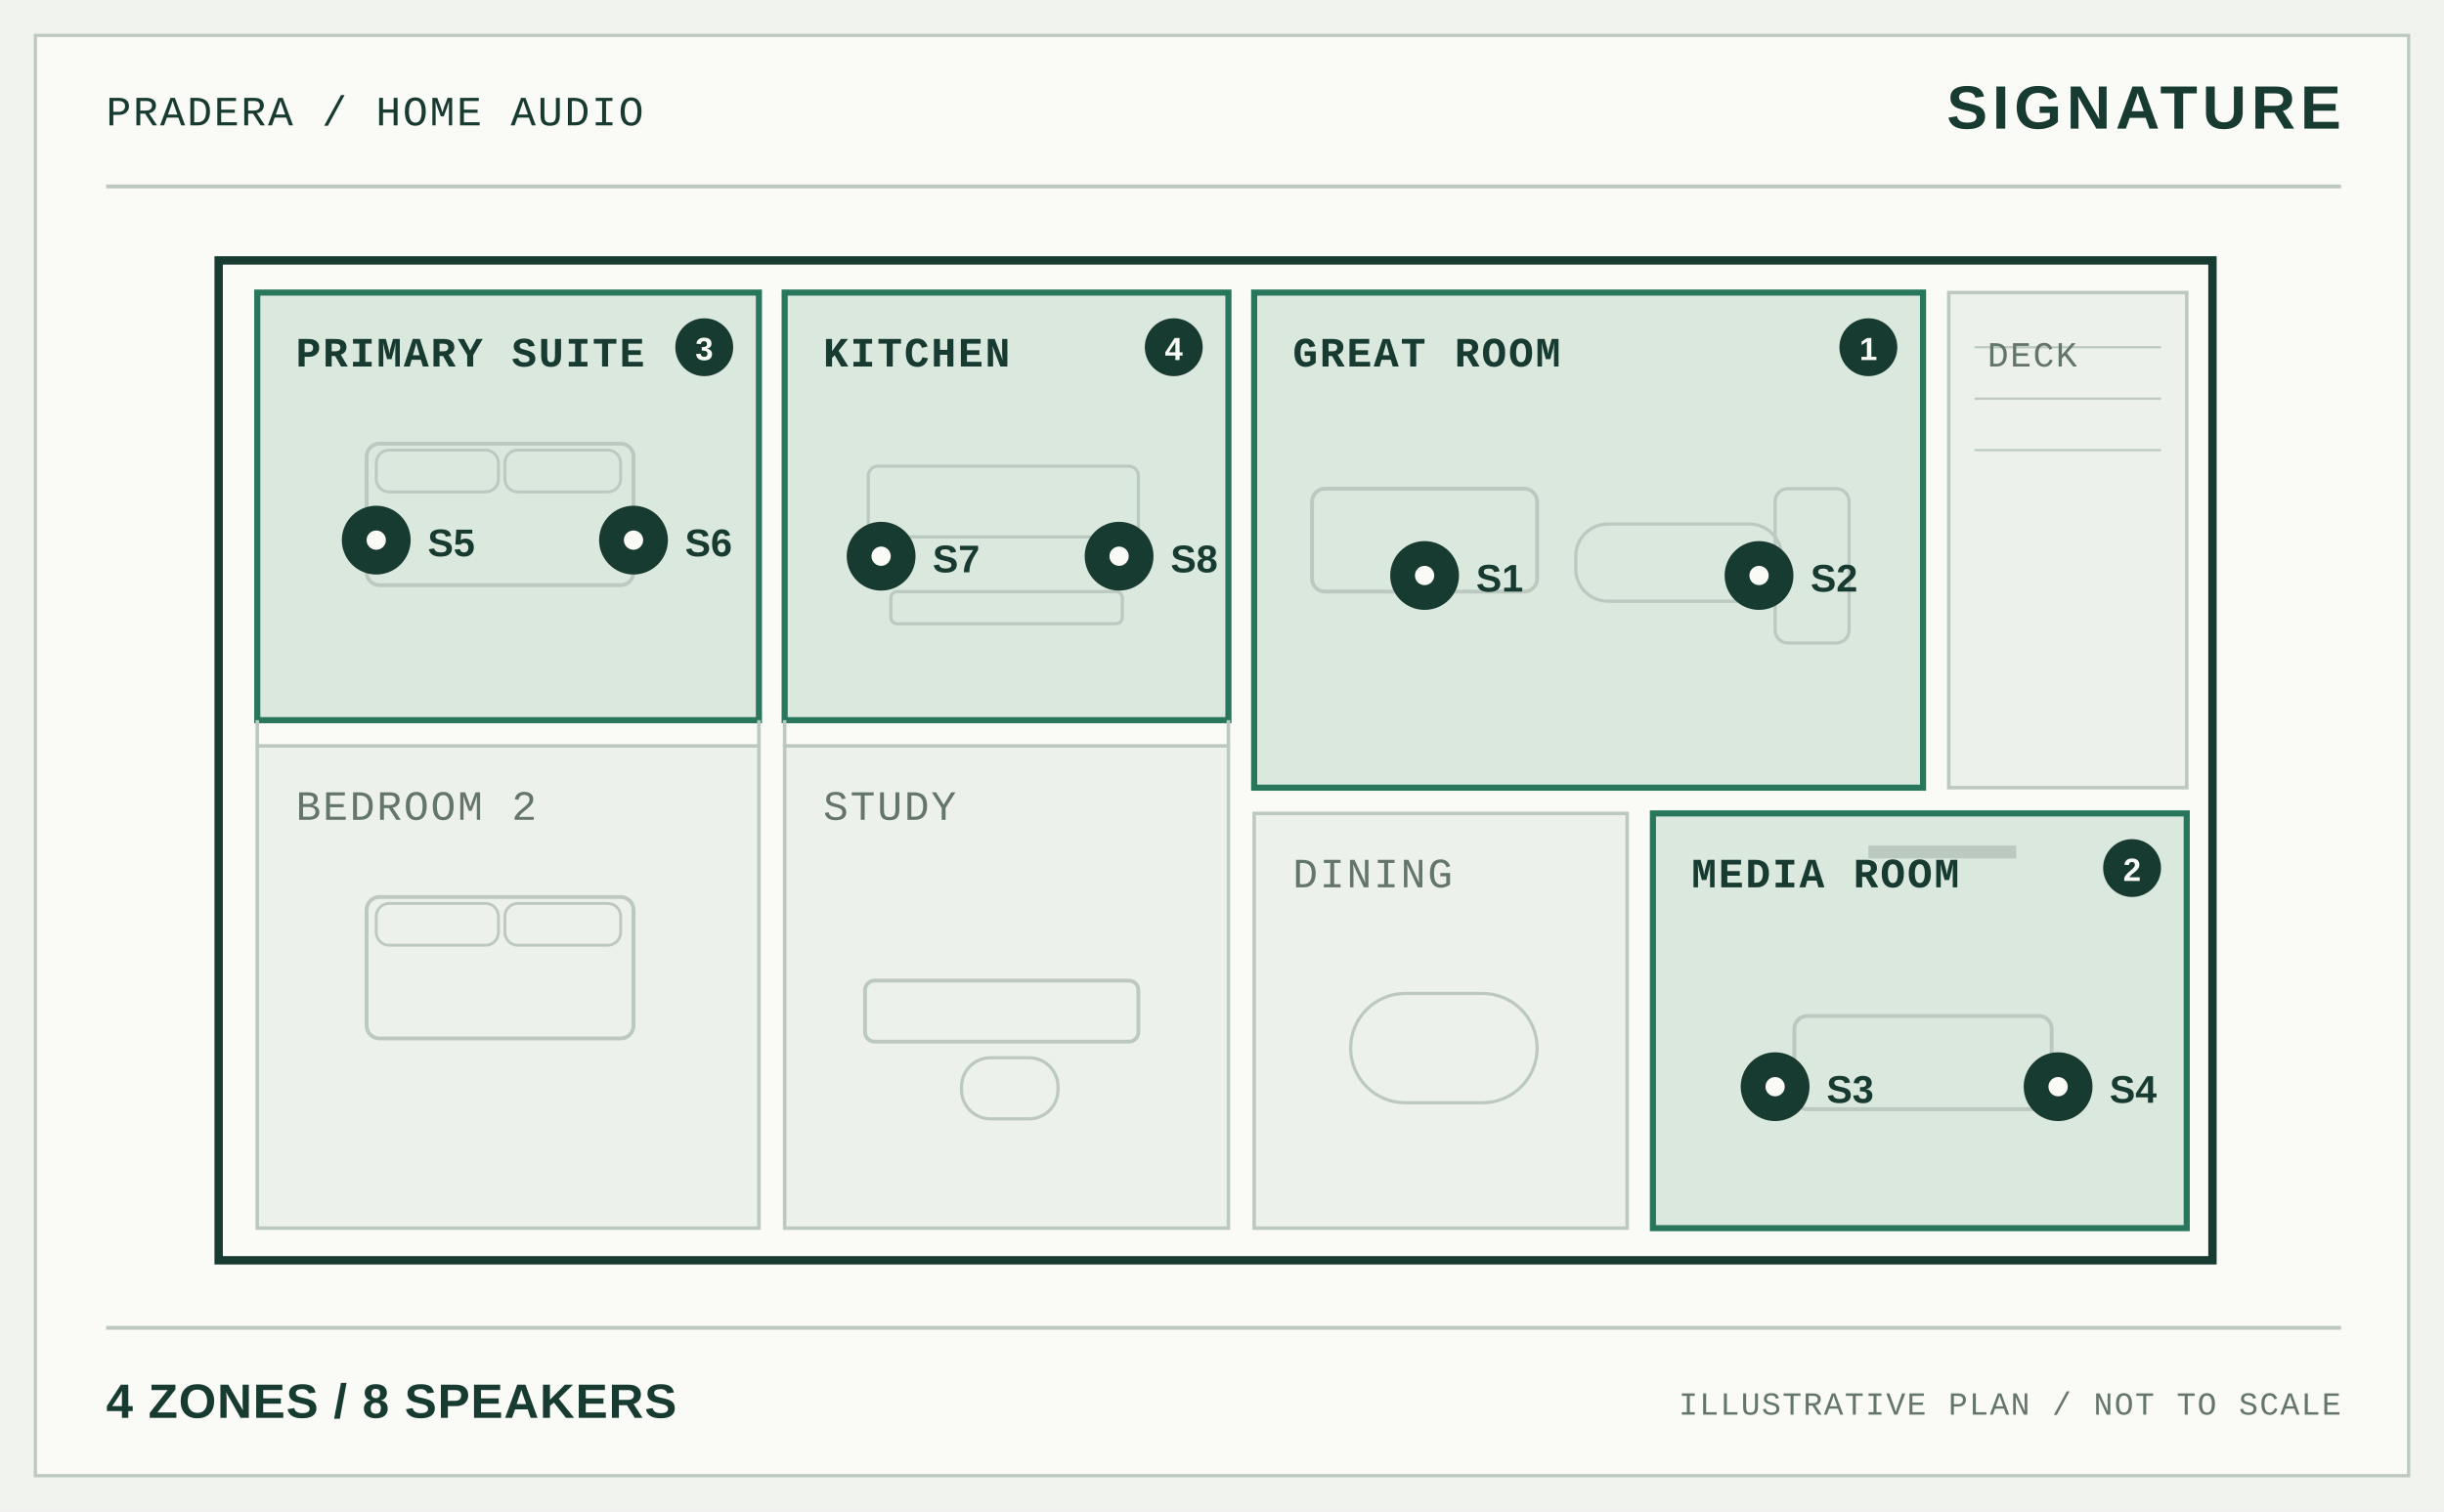
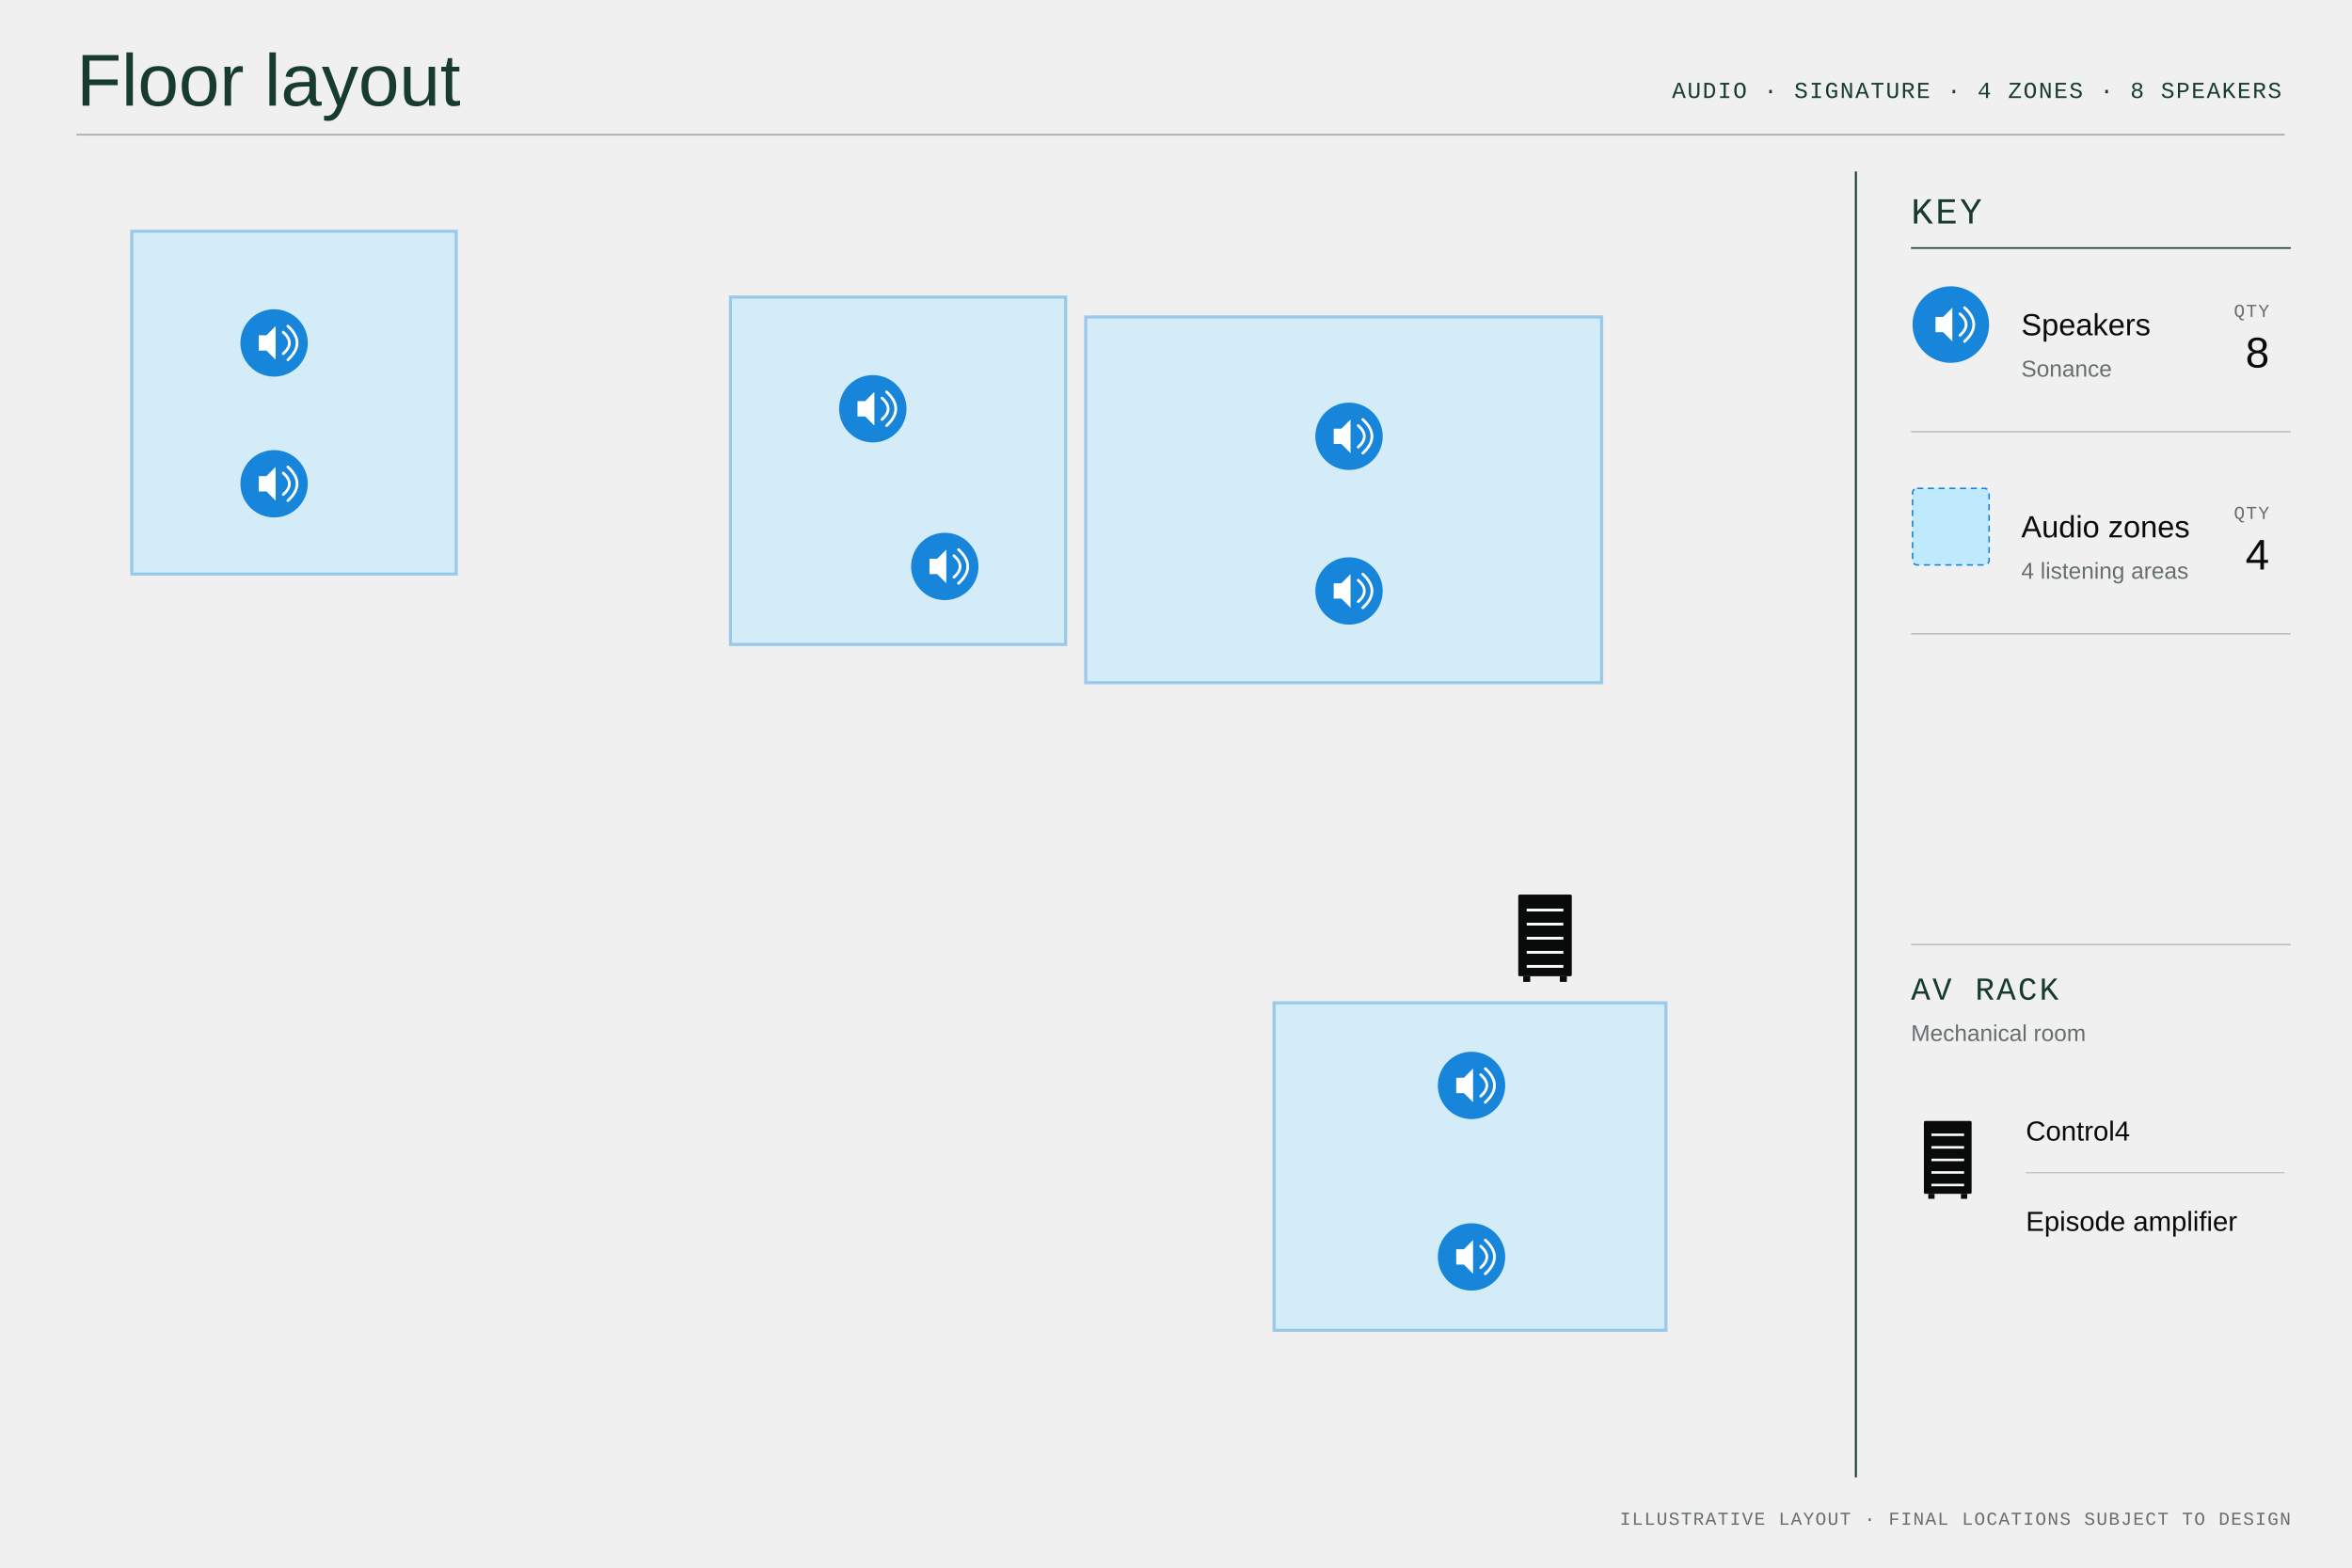
- <svg xmlns="http://www.w3.org/2000/svg" width="760" height="470" viewBox="0 0 760 470" role="img" aria-labelledby="ttl-audio-2 dsc-audio-2">
-   <rect x="0" y="0" width="760" height="470" rx="0" fill="#F1F3EF" stroke="none" stroke-width="0" />
-   <rect x="11" y="11" width="738" height="448" rx="0" fill="#FAFBF7" stroke="#BCC9C0" stroke-width="1" />
-   <text x="33" y="39" fill="#183B31" text-anchor="start" font-family="'Courier New',monospace" font-size="13" font-weight="500" letter-spacing=".045em">PRADERA  /  HOME AUDIO</text>
-   <text x="728" y="40" fill="#183B31" text-anchor="end" font-family="Arial,Helvetica,sans-serif" font-size="19" font-weight="600" letter-spacing=".08em">SIGNATURE</text>
-   <line x1="33" y1="58" x2="728" y2="58" stroke="#BCC9C0" stroke-width="1.2" />
-   <rect x="68" y="81" width="620" height="311" rx="0" fill="none" stroke="#183B31" stroke-width="2.6" />
-   <rect x="382" y="225" width="8" height="28" rx="0" fill="#FAFBF7" stroke="#FAFBF7" stroke-width="0" />
-   <line x1="80" y1="224" x2="236" y2="224" stroke="#BCC9C0" stroke-width="1" />
-   <line x1="244" y1="224" x2="382" y2="224" stroke="#BCC9C0" stroke-width="1" />
-   <rect x="390" y="91" width="208" height="154" rx="0" fill="#DAE8DE" stroke="#28775C" stroke-width="1.9" />
-   <rect x="408" y="152" width="70" height="32" rx="4" fill="none" stroke="#BCC9C0" stroke-width="1.2" />
-   <rect x="490" y="163" width="64" height="24" rx="10" fill="none" stroke="#BCC9C0" stroke-width="1" />
-   <rect x="552" y="152" width="23" height="48" rx="4" fill="none" stroke="#BCC9C0" stroke-width="1" />
-   <text x="402" y="114" fill="#183B31" text-anchor="start" font-family="'Courier New',monospace" font-size="13" font-weight="700" letter-spacing=".045em">GREAT ROOM</text>
-   <circle cx="581" cy="108" r="9" fill="#183B31" stroke="none" stroke-width="0" />
-   <text x="581" y="112" fill="#FAFBF7" text-anchor="middle" font-family="Arial,Helvetica,sans-serif" font-size="10" font-weight="700" letter-spacing="0">1</text>
-   <circle cx="443" cy="179" r="10" fill="#183B31" stroke="#183B31" stroke-width="1.4" />
-   <circle cx="443" cy="179" r="3" fill="#FAFBF7" stroke="none" stroke-width="0" />
-   <text x="459" y="184" fill="#183B31" text-anchor="start" font-family="Arial,Helvetica,sans-serif" font-size="12" font-weight="700" letter-spacing="0">S1</text>
-   <circle cx="547" cy="179" r="10" fill="#183B31" stroke="#183B31" stroke-width="1.4" />
-   <circle cx="547" cy="179" r="3" fill="#FAFBF7" stroke="none" stroke-width="0" />
-   <text x="563" y="184" fill="#183B31" text-anchor="start" font-family="Arial,Helvetica,sans-serif" font-size="12" font-weight="700" letter-spacing="0">S2</text>
-   <rect x="514" y="253" width="166" height="129" rx="0" fill="#DAE8DE" stroke="#28775C" stroke-width="1.9" />
-   <rect x="581" y="263" width="46" height="4" rx="0" fill="#BCC9C0" stroke="none" stroke-width="0" />
-   <rect x="558" y="316" width="80" height="29" rx="4" fill="none" stroke="#BCC9C0" stroke-width="1.2" />
-   <text x="526" y="276" fill="#183B31" text-anchor="start" font-family="'Courier New',monospace" font-size="13" font-weight="700" letter-spacing=".045em">MEDIA ROOM</text>
-   <circle cx="663" cy="270" r="9" fill="#183B31" stroke="none" stroke-width="0" />
-   <text x="663" y="274" fill="#FAFBF7" text-anchor="middle" font-family="Arial,Helvetica,sans-serif" font-size="10" font-weight="700" letter-spacing="0">2</text>
-   <circle cx="552" cy="338" r="10" fill="#183B31" stroke="#183B31" stroke-width="1.4" />
-   <circle cx="552" cy="338" r="3" fill="#FAFBF7" stroke="none" stroke-width="0" />
-   <text x="568" y="343" fill="#183B31" text-anchor="start" font-family="Arial,Helvetica,sans-serif" font-size="12" font-weight="700" letter-spacing="0">S3</text>
-   <circle cx="640" cy="338" r="10" fill="#183B31" stroke="#183B31" stroke-width="1.4" />
-   <circle cx="640" cy="338" r="3" fill="#FAFBF7" stroke="none" stroke-width="0" />
-   <text x="656" y="343" fill="#183B31" text-anchor="start" font-family="Arial,Helvetica,sans-serif" font-size="12" font-weight="700" letter-spacing="0">S4</text>
-   <rect x="80" y="91" width="156" height="133" rx="0" fill="#DAE8DE" stroke="#28775C" stroke-width="1.9" />
-   <rect x="114" y="138" width="83" height="44" rx="4" fill="none" stroke="#BCC9C0" stroke-width="1.2" />
-   <rect x="117" y="140" width="38" height="13" rx="4" fill="none" stroke="#BCC9C0" stroke-width="0.9" />
-   <rect x="157" y="140" width="36" height="13" rx="4" fill="none" stroke="#BCC9C0" stroke-width="0.9" />
-   <text x="92" y="114" fill="#183B31" text-anchor="start" font-family="'Courier New',monospace" font-size="13" font-weight="700" letter-spacing=".045em">PRIMARY SUITE</text>
-   <circle cx="219" cy="108" r="9" fill="#183B31" stroke="none" stroke-width="0" />
-   <text x="219" y="112" fill="#FAFBF7" text-anchor="middle" font-family="Arial,Helvetica,sans-serif" font-size="10" font-weight="700" letter-spacing="0">3</text>
-   <circle cx="117" cy="168" r="10" fill="#183B31" stroke="#183B31" stroke-width="1.4" />
-   <circle cx="117" cy="168" r="3" fill="#FAFBF7" stroke="none" stroke-width="0" />
-   <text x="133" y="173" fill="#183B31" text-anchor="start" font-family="Arial,Helvetica,sans-serif" font-size="12" font-weight="700" letter-spacing="0">S5</text>
-   <circle cx="197" cy="168" r="10" fill="#183B31" stroke="#183B31" stroke-width="1.4" />
-   <circle cx="197" cy="168" r="3" fill="#FAFBF7" stroke="none" stroke-width="0" />
-   <text x="213" y="173" fill="#183B31" text-anchor="start" font-family="Arial,Helvetica,sans-serif" font-size="12" font-weight="700" letter-spacing="0">S6</text>
-   <rect x="244" y="91" width="138" height="133" rx="0" fill="#DAE8DE" stroke="#28775C" stroke-width="1.9" />
-   <rect x="270" y="145" width="84" height="22" rx="3" fill="none" stroke="#BCC9C0" stroke-width="1" />
-   <rect x="277" y="184" width="72" height="10" rx="2" fill="none" stroke="#BCC9C0" stroke-width="1" />
-   <text x="256" y="114" fill="#183B31" text-anchor="start" font-family="'Courier New',monospace" font-size="13" font-weight="700" letter-spacing=".045em">KITCHEN</text>
-   <circle cx="365" cy="108" r="9" fill="#183B31" stroke="none" stroke-width="0" />
-   <text x="365" y="112" fill="#FAFBF7" text-anchor="middle" font-family="Arial,Helvetica,sans-serif" font-size="10" font-weight="700" letter-spacing="0">4</text>
-   <circle cx="274" cy="173" r="10" fill="#183B31" stroke="#183B31" stroke-width="1.4" />
-   <circle cx="274" cy="173" r="3" fill="#FAFBF7" stroke="none" stroke-width="0" />
-   <text x="290" y="178" fill="#183B31" text-anchor="start" font-family="Arial,Helvetica,sans-serif" font-size="12" font-weight="700" letter-spacing="0">S7</text>
-   <circle cx="348" cy="173" r="10" fill="#183B31" stroke="#183B31" stroke-width="1.4" />
-   <circle cx="348" cy="173" r="3" fill="#FAFBF7" stroke="none" stroke-width="0" />
-   <text x="364" y="178" fill="#183B31" text-anchor="start" font-family="Arial,Helvetica,sans-serif" font-size="12" font-weight="700" letter-spacing="0">S8</text>
-   <rect x="606" y="91" width="74" height="154" rx="0" fill="#EDF1EB" stroke="#BCC9C0" stroke-width="1.1" />
-   <line x1="614" y1="108" x2="672" y2="108" stroke="#BCC9C0" stroke-width="0.7" />
-   <line x1="614" y1="124" x2="672" y2="124" stroke="#BCC9C0" stroke-width="0.7" />
-   <line x1="614" y1="140" x2="672" y2="140" stroke="#BCC9C0" stroke-width="0.7" />
-   <text x="618" y="114" fill="#64766B" text-anchor="start" font-family="'Courier New',monospace" font-size="11" font-weight="500" letter-spacing=".045em">DECK</text>
-   <rect x="390" y="253" width="116" height="129" rx="0" fill="#EDF1EB" stroke="#BCC9C0" stroke-width="1.1" />
-   <rect x="420" y="309" width="58" height="34" rx="17" fill="none" stroke="#BCC9C0" stroke-width="1" />
-   <text x="402" y="276" fill="#64766B" text-anchor="start" font-family="'Courier New',monospace" font-size="13" font-weight="500" letter-spacing=".045em">DINING</text>
-   <rect x="244" y="232" width="138" height="150" rx="0" fill="#EDF1EB" stroke="#BCC9C0" stroke-width="1.1" />
-   <rect x="269" y="305" width="85" height="19" rx="3" fill="none" stroke="#BCC9C0" stroke-width="1.2" />
-   <rect x="299" y="329" width="30" height="19" rx="9" fill="none" stroke="#BCC9C0" stroke-width="1" />
-   <text x="256" y="255" fill="#64766B" text-anchor="start" font-family="'Courier New',monospace" font-size="13" font-weight="500" letter-spacing=".045em">STUDY</text>
-   <rect x="80" y="232" width="156" height="150" rx="0" fill="#EDF1EB" stroke="#BCC9C0" stroke-width="1.1" />
-   <rect x="114" y="279" width="83" height="44" rx="4" fill="none" stroke="#BCC9C0" stroke-width="1.2" />
-   <rect x="117" y="281" width="38" height="13" rx="4" fill="none" stroke="#BCC9C0" stroke-width="0.9" />
-   <rect x="157" y="281" width="36" height="13" rx="4" fill="none" stroke="#BCC9C0" stroke-width="0.9" />
-   <text x="92" y="255" fill="#64766B" text-anchor="start" font-family="'Courier New',monospace" font-size="13" font-weight="500" letter-spacing=".045em">BEDROOM 2</text>
-   <path d="M80 224V232M236 224v8M244 224v8M382 224v8" fill="none" stroke="#BCC9C0" stroke-width="1.1" />
-   <line x1="33" y1="413" x2="728" y2="413" stroke="#BCC9C0" stroke-width="1.2" />
-   <text x="33" y="441" fill="#183B31" text-anchor="start" font-family="Arial,Helvetica,sans-serif" font-size="15" font-weight="600" letter-spacing=".02em">4 ZONES  /  8 SPEAKERS</text>
-   <text x="728" y="440" fill="#64766B" text-anchor="end" font-family="'Courier New',monospace" font-size="10" font-weight="500" letter-spacing=".045em">ILLUSTRATIVE PLAN  /  NOT TO SCALE</text>
+ <svg xmlns="http://www.w3.org/2000/svg" viewBox="0 0 1536 1024" width="1536" height="1024" role="img" aria-label="Audio Signature floor layout and equipment key">
+   <text x="50" y="69" fill="#183B31" font-family="Arial,Helvetica,sans-serif" font-size="48">Floor layout</text>
+   <text x="1490" y="64" fill="#183B31" font-family="IBM Plex Mono,Courier New,monospace" font-size="15" letter-spacing=".065em" text-anchor="end">AUDIO · SIGNATURE · 4 ZONES · 8 SPEAKERS</text>
+   <line x1="50" y1="88" x2="1492" y2="88" stroke="#9DA7A3" stroke-width="1" />
+   <rect x="709" y="207" width="337" height="239" fill="#BFE9FC" fill-opacity=".60" stroke="#1685DA" stroke-opacity=".35" stroke-width="2" />
+   <rect x="832" y="655" width="256" height="214" fill="#BFE9FC" fill-opacity=".60" stroke="#1685DA" stroke-opacity=".35" stroke-width="2" />
+   <rect x="477" y="194" width="219" height="227" fill="#BFE9FC" fill-opacity=".60" stroke="#1685DA" stroke-opacity=".35" stroke-width="2" />
+   <rect x="86" y="151" width="212" height="224" fill="#BFE9FC" fill-opacity=".60" stroke="#1685DA" stroke-opacity=".35" stroke-width="2" />
+   <g transform="translate(881,285)">
+     <circle r="22" fill="#1685DA" />
+     <path d="M-10 -5h5l6 -6v22l-6 -6h-5z" fill="white" />
+     <path d="M6 -7q8 7 0 14M9 -11q12 11 0 22" fill="none" stroke="white" stroke-width="1.8" stroke-linecap="round" />
+   </g>
+   <g transform="translate(881,386)">
+     <circle r="22" fill="#1685DA" />
+     <path d="M-10 -5h5l6 -6v22l-6 -6h-5z" fill="white" />
+     <path d="M6 -7q8 7 0 14M9 -11q12 11 0 22" fill="none" stroke="white" stroke-width="1.8" stroke-linecap="round" />
+   </g>
+   <g transform="translate(961,709)">
+     <circle r="22" fill="#1685DA" />
+     <path d="M-10 -5h5l6 -6v22l-6 -6h-5z" fill="white" />
+     <path d="M6 -7q8 7 0 14M9 -11q12 11 0 22" fill="none" stroke="white" stroke-width="1.8" stroke-linecap="round" />
+   </g>
+   <g transform="translate(961,821)">
+     <circle r="22" fill="#1685DA" />
+     <path d="M-10 -5h5l6 -6v22l-6 -6h-5z" fill="white" />
+     <path d="M6 -7q8 7 0 14M9 -11q12 11 0 22" fill="none" stroke="white" stroke-width="1.8" stroke-linecap="round" />
+   </g>
+   <g transform="translate(570,267)">
+     <circle r="22" fill="#1685DA" />
+     <path d="M-10 -5h5l6 -6v22l-6 -6h-5z" fill="white" />
+     <path d="M6 -7q8 7 0 14M9 -11q12 11 0 22" fill="none" stroke="white" stroke-width="1.8" stroke-linecap="round" />
+   </g>
+   <g transform="translate(617,370)">
+     <circle r="22" fill="#1685DA" />
+     <path d="M-10 -5h5l6 -6v22l-6 -6h-5z" fill="white" />
+     <path d="M6 -7q8 7 0 14M9 -11q12 11 0 22" fill="none" stroke="white" stroke-width="1.8" stroke-linecap="round" />
+   </g>
+   <g transform="translate(179,224)">
+     <circle r="22" fill="#1685DA" />
+     <path d="M-10 -5h5l6 -6v22l-6 -6h-5z" fill="white" />
+     <path d="M6 -7q8 7 0 14M9 -11q12 11 0 22" fill="none" stroke="white" stroke-width="1.8" stroke-linecap="round" />
+   </g>
+   <g transform="translate(179,316)">
+     <circle r="22" fill="#1685DA" />
+     <path d="M-10 -5h5l6 -6v22l-6 -6h-5z" fill="white" />
+     <path d="M6 -7q8 7 0 14M9 -11q12 11 0 22" fill="none" stroke="white" stroke-width="1.8" stroke-linecap="round" />
+   </g>
+   <g transform="translate(1009,611) scale(0.92)">
+     <rect x="-19" y="-29" width="38" height="58" rx="1" fill="#090B0A" />
+     <path d="M-13 -18h26M-13 -8h26M-13 2h26M-13 12h26M-13 22h26" stroke="#FAFBF7" stroke-width="2" />
+     <path d="M-13 29v4m26 -4v4" stroke="#090B0A" stroke-width="5" />
+   </g>
+   <line x1="1212" y1="112" x2="1212" y2="965" stroke="#183B31" stroke-width="1.3" />
+   <text x="1248" y="146" fill="#183B31" font-family="IBM Plex Mono,Courier New,monospace" font-size="24" letter-spacing=".065em">KEY</text>
+   <line x1="1248" y1="162" x2="1496" y2="162" stroke="#183B31" stroke-width="1" />
+   <g>
+     <g transform="translate(1274,212)">
+       <circle r="25" fill="#1685DA" />
+       <path d="M-10 -5h5l6 -6v22l-6 -6h-5z" fill="white" />
+       <path d="M6 -7q8 7 0 14M9 -11q12 11 0 22" fill="none" stroke="white" stroke-width="1.8" stroke-linecap="round" />
+     </g>
+     <text x="1320" y="219" fill="#090B0A" font-family="Arial,Helvetica,sans-serif" font-size="20">Speakers</text>
+     <text x="1320" y="246" fill="#666E70" font-family="Arial,Helvetica,sans-serif" font-size="15">Sonance</text>
+     <text x="1482" y="207" fill="#666E70" font-family="IBM Plex Mono,Courier New,monospace" font-size="12" letter-spacing=".065em" text-anchor="end">QTY</text>
+     <text x="1482" y="240" fill="#090B0A" font-family="Arial,Helvetica,sans-serif" font-size="28" text-anchor="end">8</text>
+     <line x1="1248" y1="282" x2="1496" y2="282" stroke="#BBC2BE" stroke-width="1" />
+   </g>
+   <g>
+     <rect x="1249" y="319" width="50" height="50" rx="3" fill="#BFE9FC" stroke="#1685DA" stroke-dasharray="4 3" />
+     <text x="1320" y="351" fill="#090B0A" font-family="Arial,Helvetica,sans-serif" font-size="20">Audio zones</text>
+     <text x="1320" y="378" fill="#666E70" font-family="Arial,Helvetica,sans-serif" font-size="15">4 listening areas</text>
+     <text x="1482" y="339" fill="#666E70" font-family="IBM Plex Mono,Courier New,monospace" font-size="12" letter-spacing=".065em" text-anchor="end">QTY</text>
+     <text x="1482" y="372" fill="#090B0A" font-family="Arial,Helvetica,sans-serif" font-size="28" text-anchor="end">4</text>
+     <line x1="1248" y1="414" x2="1496" y2="414" stroke="#BBC2BE" stroke-width="1" />
+   </g>
+   <line x1="1248" y1="617" x2="1496" y2="617" stroke="#BBC2BE" stroke-width="1" />
+   <text x="1248" y="653" fill="#183B31" font-family="IBM Plex Mono,Courier New,monospace" font-size="21" letter-spacing=".065em">AV RACK</text>
+   <text x="1248" y="680" fill="#666E70" font-family="Arial,Helvetica,sans-serif" font-size="15">Mechanical room</text>
+   <g transform="translate(1272,756) scale(0.82)">
+     <rect x="-19" y="-29" width="38" height="58" rx="1" fill="#090B0A" />
+     <path d="M-13 -18h26M-13 -8h26M-13 2h26M-13 12h26M-13 22h26" stroke="#FAFBF7" stroke-width="2" />
+     <path d="M-13 29v4m26 -4v4" stroke="#090B0A" stroke-width="5" />
+   </g>
+   <text x="1323" y="745" fill="#090B0A" font-family="Arial,Helvetica,sans-serif" font-size="18">Control4</text>
+   <line x1="1323" y1="766" x2="1492" y2="766" stroke="#BCC2BE" stroke-width=".8" />
+   <text x="1323" y="804" fill="#090B0A" font-family="Arial,Helvetica,sans-serif" font-size="18">Episode amplifier</text>
+   <text x="1496" y="996" fill="#666E70" font-family="IBM Plex Mono,Courier New,monospace" font-size="12" letter-spacing=".065em" text-anchor="end">ILLUSTRATIVE LAYOUT · FINAL LOCATIONS SUBJECT TO DESIGN</text>
</svg>
